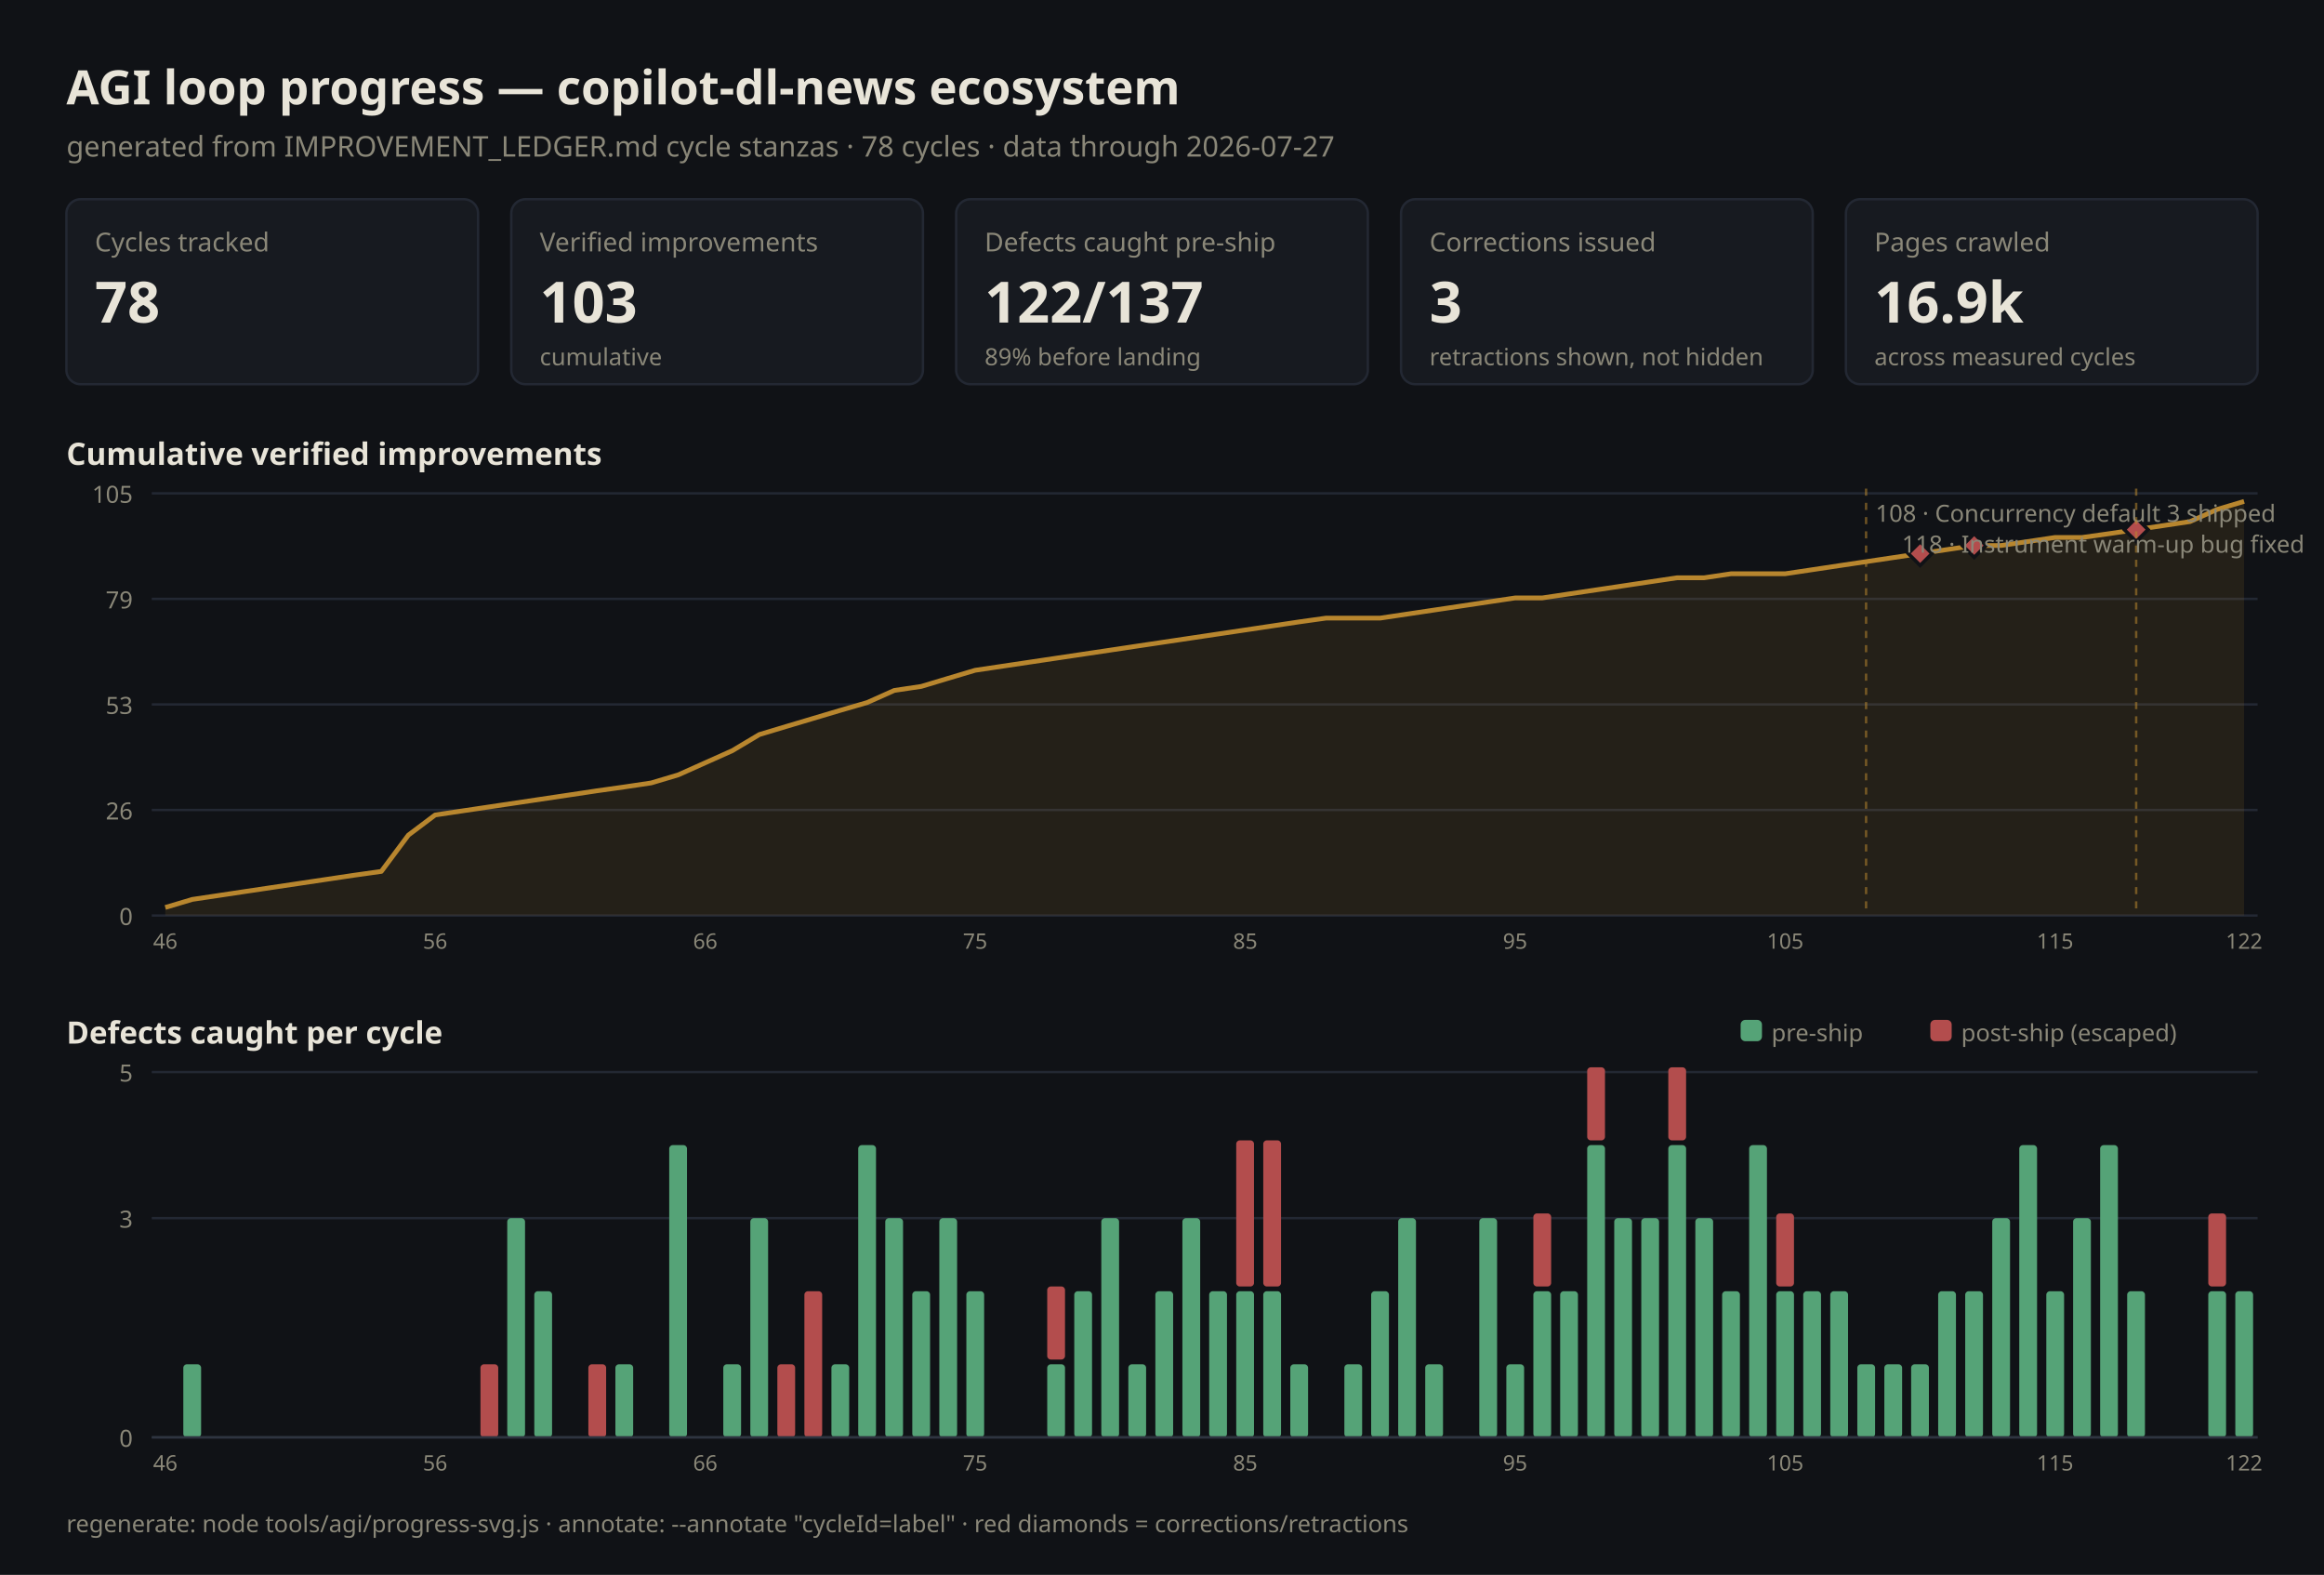
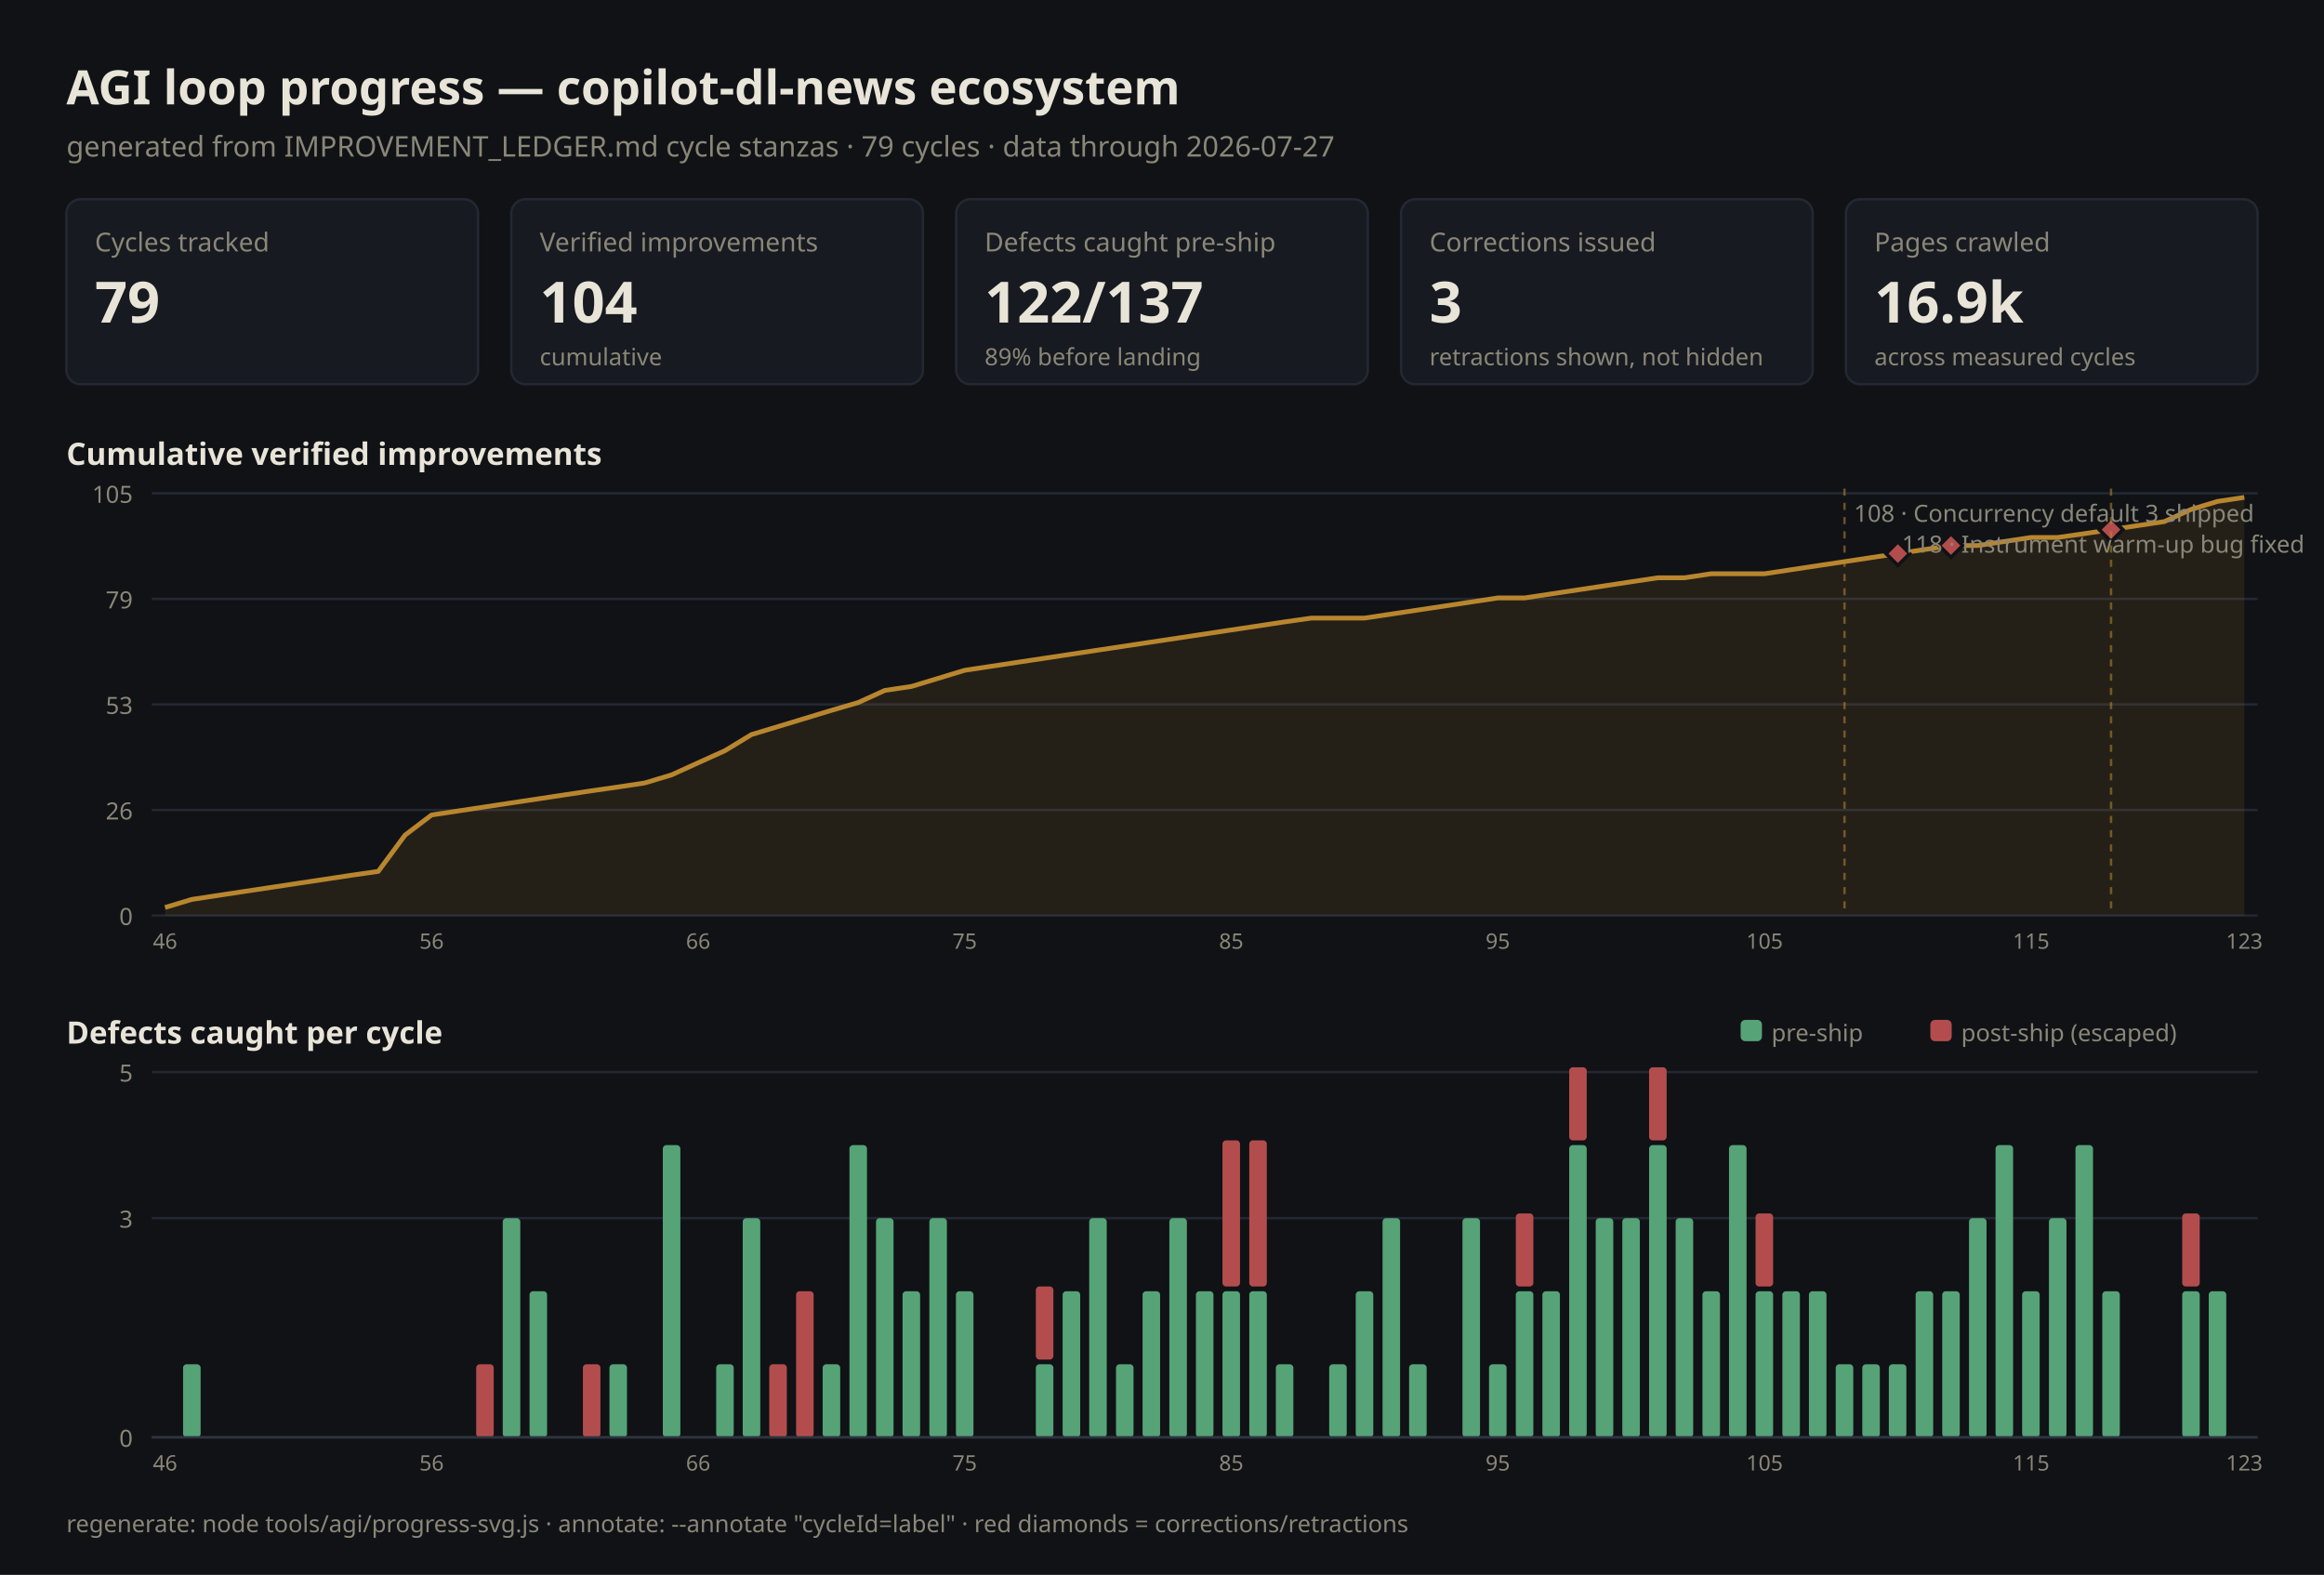
<svg xmlns="http://www.w3.org/2000/svg" viewBox="0 0 980 664" width="980" height="664" role="img" aria-label="AGI loop progress dashboard">
  <rect width="980" height="664" fill="#101216" />
  <text x="28" y="44" font-family="Segoe UI, system-ui, sans-serif" font-size="20" fill="#e8e4d8" font-weight="600">AGI loop progress — copilot-dl-news ecosystem</text>
-   <text x="28" y="66" font-family="Segoe UI, system-ui, sans-serif" font-size="12" fill="#8a8778">generated from IMPROVEMENT_LEDGER.md cycle stanzas · 78 cycles · data through 2026-07-27</text>
+   <text x="28" y="66" font-family="Segoe UI, system-ui, sans-serif" font-size="12" fill="#8a8778">generated from IMPROVEMENT_LEDGER.md cycle stanzas · 79 cycles · data through 2026-07-27</text>
  <rect x="28" y="84" width="173.6" height="78" rx="6" fill="#171a20" stroke="#232833" />
  <text x="40" y="106" font-family="Segoe UI, system-ui, sans-serif" font-size="11" fill="#8a8778">Cycles tracked</text>
-   <text x="40" y="136" font-family="Segoe UI, system-ui, sans-serif" font-size="24" fill="#e8e4d8" font-weight="600">78</text>
+   <text x="40" y="136" font-family="Segoe UI, system-ui, sans-serif" font-size="24" fill="#e8e4d8" font-weight="600">79</text>
  <rect x="215.6" y="84" width="173.6" height="78" rx="6" fill="#171a20" stroke="#232833" />
  <text x="227.6" y="106" font-family="Segoe UI, system-ui, sans-serif" font-size="11" fill="#8a8778">Verified improvements</text>
-   <text x="227.6" y="136" font-family="Segoe UI, system-ui, sans-serif" font-size="24" fill="#e8e4d8" font-weight="600">103</text>
+   <text x="227.6" y="136" font-family="Segoe UI, system-ui, sans-serif" font-size="24" fill="#e8e4d8" font-weight="600">104</text>
  <text x="227.6" y="154" font-family="Segoe UI, system-ui, sans-serif" font-size="10" fill="#8a8778">cumulative</text>
  <rect x="403.2" y="84" width="173.6" height="78" rx="6" fill="#171a20" stroke="#232833" />
  <text x="415.2" y="106" font-family="Segoe UI, system-ui, sans-serif" font-size="11" fill="#8a8778">Defects caught pre-ship</text>
  <text x="415.2" y="136" font-family="Segoe UI, system-ui, sans-serif" font-size="24" fill="#e8e4d8" font-weight="600">122/137</text>
  <text x="415.2" y="154" font-family="Segoe UI, system-ui, sans-serif" font-size="10" fill="#8a8778">89% before landing</text>
  <rect x="590.8" y="84" width="173.6" height="78" rx="6" fill="#171a20" stroke="#232833" />
  <text x="602.8" y="106" font-family="Segoe UI, system-ui, sans-serif" font-size="11" fill="#8a8778">Corrections issued</text>
  <text x="602.8" y="136" font-family="Segoe UI, system-ui, sans-serif" font-size="24" fill="#e8e4d8" font-weight="600">3</text>
  <text x="602.8" y="154" font-family="Segoe UI, system-ui, sans-serif" font-size="10" fill="#8a8778">retractions shown, not hidden</text>
  <rect x="778.4" y="84" width="173.6" height="78" rx="6" fill="#171a20" stroke="#232833" />
  <text x="790.4" y="106" font-family="Segoe UI, system-ui, sans-serif" font-size="11" fill="#8a8778">Pages crawled</text>
  <text x="790.4" y="136" font-family="Segoe UI, system-ui, sans-serif" font-size="24" fill="#e8e4d8" font-weight="600">16.9k</text>
  <text x="790.4" y="154" font-family="Segoe UI, system-ui, sans-serif" font-size="10" fill="#8a8778">across measured cycles</text>
  <text x="28" y="196" font-family="Segoe UI, system-ui, sans-serif" font-size="13" fill="#e8e4d8" font-weight="600">Cumulative verified improvements</text>
  <line x1="64" y1="386" x2="952" y2="386" stroke="#232833" stroke-width="1" />
  <text x="56" y="390" font-family="Segoe UI, system-ui, sans-serif" font-size="10" fill="#8a8778" text-anchor="end">0</text>
  <line x1="64" y1="341.5" x2="952" y2="341.5" stroke="#232833" stroke-width="1" />
  <text x="56" y="345.5" font-family="Segoe UI, system-ui, sans-serif" font-size="10" fill="#8a8778" text-anchor="end">26</text>
  <line x1="64" y1="297" x2="952" y2="297" stroke="#232833" stroke-width="1" />
  <text x="56" y="301" font-family="Segoe UI, system-ui, sans-serif" font-size="10" fill="#8a8778" text-anchor="end">53</text>
  <line x1="64" y1="252.5" x2="952" y2="252.5" stroke="#232833" stroke-width="1" />
  <text x="56" y="256.5" font-family="Segoe UI, system-ui, sans-serif" font-size="10" fill="#8a8778" text-anchor="end">79</text>
  <line x1="64" y1="208" x2="952" y2="208" stroke="#232833" stroke-width="1" />
  <text x="56" y="212" font-family="Segoe UI, system-ui, sans-serif" font-size="10" fill="#8a8778" text-anchor="end">105</text>
-   <path d="M69.7,386 L69.7,382.6 L81.1,379.2 L92.5,377.5 L103.8,375.8 L115.2,374.1 L126.6,372.4 L138,370.7 L149.4,369 L160.8,367.4 L172.2,352.1 L183.5,343.6 L194.9,341.9 L206.3,340.2 L217.7,338.5 L229.1,336.8 L240.5,335.1 L251.8,333.4 L263.2,331.8 L274.6,330.1 L286,326.7 L297.4,321.6 L308.8,316.5 L320.2,309.7 L331.5,306.3 L342.9,302.9 L354.3,299.5 L365.7,296.2 L377.1,291.1 L388.5,289.4 L399.8,286 L411.2,282.6 L422.6,280.9 L434,279.2 L445.4,277.5 L456.8,275.8 L468.2,274.1 L479.5,272.4 L490.9,270.7 L502.3,269 L513.7,267.3 L525.1,265.6 L536.5,263.9 L547.8,262.2 L559.2,260.6 L570.6,260.6 L582,260.6 L593.4,258.9 L604.8,257.2 L616.2,255.5 L627.5,253.8 L638.9,252.1 L650.3,252.1 L661.7,250.4 L673.1,248.7 L684.5,247 L695.8,245.3 L707.2,243.6 L718.6,243.6 L730,241.9 L741.4,241.9 L752.8,241.9 L764.2,240.2 L775.5,238.5 L786.9,236.8 L798.3,235.1 L809.7,233.4 L821.1,231.7 L832.5,230 L843.8,230 L855.2,228.3 L866.6,226.6 L878,226.6 L889.4,225 L900.8,223.3 L912.2,221.6 L923.5,219.9 L934.9,214.8 L946.3,211.4 L946.3,386 Z" fill="#b8862e" opacity="0.12" />
-   <path d="M69.7,382.6 L81.1,379.2 L92.5,377.5 L103.8,375.8 L115.2,374.1 L126.6,372.4 L138,370.7 L149.4,369 L160.8,367.4 L172.2,352.1 L183.5,343.6 L194.9,341.9 L206.3,340.2 L217.7,338.5 L229.1,336.8 L240.5,335.1 L251.8,333.4 L263.2,331.8 L274.6,330.1 L286,326.7 L297.4,321.6 L308.8,316.5 L320.2,309.7 L331.5,306.3 L342.9,302.9 L354.3,299.5 L365.7,296.2 L377.1,291.1 L388.5,289.4 L399.8,286 L411.2,282.6 L422.6,280.9 L434,279.2 L445.4,277.5 L456.8,275.8 L468.2,274.1 L479.5,272.4 L490.9,270.7 L502.3,269 L513.7,267.3 L525.1,265.6 L536.5,263.9 L547.8,262.2 L559.2,260.6 L570.6,260.6 L582,260.6 L593.4,258.9 L604.8,257.2 L616.2,255.5 L627.5,253.8 L638.9,252.1 L650.3,252.1 L661.7,250.4 L673.1,248.7 L684.5,247 L695.8,245.3 L707.2,243.6 L718.6,243.6 L730,241.9 L741.4,241.9 L752.8,241.9 L764.2,240.2 L775.5,238.5 L786.9,236.8 L798.3,235.1 L809.7,233.4 L821.1,231.7 L832.5,230 L843.8,230 L855.2,228.3 L866.6,226.6 L878,226.6 L889.4,225 L900.8,223.3 L912.2,221.6 L923.5,219.9 L934.9,214.8 L946.3,211.4" fill="none" stroke="#b8862e" stroke-width="2" stroke-linejoin="round" />
-   <path d="M809.7,228.4 L814.7,233.4 L809.7,238.4 L804.7,233.4 Z" fill="#b34d4d" stroke="#101216" stroke-width="1.5" />
-   <path d="M832.5,225 L837.5,230 L832.5,235 L827.5,230 Z" fill="#b34d4d" stroke="#101216" stroke-width="1.5" />
-   <path d="M900.8,218.3 L905.8,223.3 L900.8,228.3 L895.8,223.3 Z" fill="#b34d4d" stroke="#101216" stroke-width="1.5" />
-   <line x1="786.9" y1="206" x2="786.9" y2="386" stroke="#b8862e" stroke-width="1" stroke-dasharray="3,3" opacity="0.55" />
-   <text x="790.9" y="220" font-family="Segoe UI, system-ui, sans-serif" font-size="10" fill="#8a8778">108 · Concurrency default 3 shipped</text>
-   <line x1="900.8" y1="206" x2="900.8" y2="386" stroke="#b8862e" stroke-width="1" stroke-dasharray="3,3" opacity="0.55" />
+   <path d="M69.6,386 L69.6,382.6 L80.9,379.2 L92.1,377.5 L103.3,375.8 L114.6,374.1 L125.8,372.4 L137.1,370.7 L148.3,369 L159.5,367.4 L170.8,352.1 L182,343.6 L193.3,341.9 L204.5,340.2 L215.7,338.5 L227,336.8 L238.2,335.1 L249.5,333.4 L260.7,331.8 L271.9,330.1 L283.2,326.7 L294.4,321.6 L305.7,316.5 L316.9,309.7 L328.2,306.3 L339.4,302.9 L350.6,299.5 L361.9,296.2 L373.1,291.1 L384.4,289.4 L395.6,286 L406.8,282.6 L418.1,280.9 L429.3,279.2 L440.6,277.5 L451.8,275.8 L463,274.1 L474.3,272.4 L485.5,270.7 L496.8,269 L508,267.3 L519.2,265.6 L530.5,263.9 L541.7,262.2 L553,260.6 L564.2,260.6 L575.4,260.6 L586.7,258.9 L597.9,257.2 L609.2,255.5 L620.4,253.8 L631.6,252.1 L642.9,252.1 L654.1,250.4 L665.4,248.7 L676.6,247 L687.8,245.3 L699.1,243.6 L710.3,243.6 L721.6,241.9 L732.8,241.9 L744.1,241.9 L755.3,240.2 L766.5,238.5 L777.8,236.8 L789,235.1 L800.3,233.4 L811.5,231.7 L822.7,230 L834,230 L845.2,228.3 L856.5,226.6 L867.7,226.6 L878.9,225 L890.2,223.3 L901.4,221.6 L912.7,219.9 L923.9,214.8 L935.1,211.4 L946.4,209.7 L946.4,386 Z" fill="#b8862e" opacity="0.12" />
+   <path d="M69.6,382.6 L80.9,379.2 L92.1,377.5 L103.3,375.8 L114.6,374.1 L125.8,372.4 L137.1,370.7 L148.3,369 L159.5,367.4 L170.8,352.1 L182,343.6 L193.3,341.9 L204.5,340.2 L215.7,338.5 L227,336.8 L238.2,335.1 L249.5,333.4 L260.7,331.8 L271.9,330.1 L283.2,326.7 L294.4,321.6 L305.7,316.5 L316.9,309.7 L328.2,306.3 L339.4,302.9 L350.6,299.5 L361.9,296.2 L373.1,291.1 L384.4,289.4 L395.6,286 L406.8,282.6 L418.1,280.9 L429.3,279.2 L440.6,277.5 L451.8,275.8 L463,274.1 L474.3,272.4 L485.5,270.7 L496.8,269 L508,267.3 L519.2,265.6 L530.5,263.9 L541.7,262.2 L553,260.6 L564.2,260.6 L575.4,260.6 L586.7,258.9 L597.9,257.2 L609.2,255.5 L620.4,253.8 L631.6,252.1 L642.9,252.1 L654.1,250.4 L665.4,248.7 L676.6,247 L687.8,245.3 L699.1,243.6 L710.3,243.6 L721.6,241.9 L732.8,241.9 L744.1,241.9 L755.3,240.2 L766.5,238.5 L777.8,236.8 L789,235.1 L800.3,233.4 L811.5,231.7 L822.7,230 L834,230 L845.2,228.3 L856.5,226.6 L867.7,226.6 L878.9,225 L890.2,223.3 L901.4,221.6 L912.7,219.9 L923.9,214.8 L935.1,211.4 L946.4,209.7" fill="none" stroke="#b8862e" stroke-width="2" stroke-linejoin="round" />
+   <path d="M800.3,228.4 L805.3,233.4 L800.3,238.4 L795.3,233.4 Z" fill="#b34d4d" stroke="#101216" stroke-width="1.5" />
+   <path d="M822.7,225 L827.7,230 L822.7,235 L817.7,230 Z" fill="#b34d4d" stroke="#101216" stroke-width="1.5" />
+   <path d="M890.2,218.3 L895.2,223.3 L890.2,228.3 L885.2,223.3 Z" fill="#b34d4d" stroke="#101216" stroke-width="1.5" />
+   <line x1="777.8" y1="206" x2="777.8" y2="386" stroke="#b8862e" stroke-width="1" stroke-dasharray="3,3" opacity="0.55" />
+   <text x="781.8" y="220" font-family="Segoe UI, system-ui, sans-serif" font-size="10" fill="#8a8778">108 · Concurrency default 3 shipped</text>
+   <line x1="890.2" y1="206" x2="890.2" y2="386" stroke="#b8862e" stroke-width="1" stroke-dasharray="3,3" opacity="0.55" />
  <text x="802" y="233" font-family="Segoe UI, system-ui, sans-serif" font-size="10" fill="#8a8778">118 · Instrument warm-up bug fixed</text>
-   <text x="69.7" y="400" font-family="Segoe UI, system-ui, sans-serif" font-size="9" fill="#8a8778" text-anchor="middle">46</text>
-   <text x="183.5" y="400" font-family="Segoe UI, system-ui, sans-serif" font-size="9" fill="#8a8778" text-anchor="middle">56</text>
-   <text x="297.4" y="400" font-family="Segoe UI, system-ui, sans-serif" font-size="9" fill="#8a8778" text-anchor="middle">66</text>
-   <text x="411.2" y="400" font-family="Segoe UI, system-ui, sans-serif" font-size="9" fill="#8a8778" text-anchor="middle">75</text>
-   <text x="525.1" y="400" font-family="Segoe UI, system-ui, sans-serif" font-size="9" fill="#8a8778" text-anchor="middle">85</text>
-   <text x="638.9" y="400" font-family="Segoe UI, system-ui, sans-serif" font-size="9" fill="#8a8778" text-anchor="middle">95</text>
-   <text x="752.8" y="400" font-family="Segoe UI, system-ui, sans-serif" font-size="9" fill="#8a8778" text-anchor="middle">105</text>
-   <text x="866.6" y="400" font-family="Segoe UI, system-ui, sans-serif" font-size="9" fill="#8a8778" text-anchor="middle">115</text>
-   <text x="946.3" y="400" font-family="Segoe UI, system-ui, sans-serif" font-size="9" fill="#8a8778" text-anchor="middle">122</text>
+   <text x="69.6" y="400" font-family="Segoe UI, system-ui, sans-serif" font-size="9" fill="#8a8778" text-anchor="middle">46</text>
+   <text x="182" y="400" font-family="Segoe UI, system-ui, sans-serif" font-size="9" fill="#8a8778" text-anchor="middle">56</text>
+   <text x="294.4" y="400" font-family="Segoe UI, system-ui, sans-serif" font-size="9" fill="#8a8778" text-anchor="middle">66</text>
+   <text x="406.8" y="400" font-family="Segoe UI, system-ui, sans-serif" font-size="9" fill="#8a8778" text-anchor="middle">75</text>
+   <text x="519.2" y="400" font-family="Segoe UI, system-ui, sans-serif" font-size="9" fill="#8a8778" text-anchor="middle">85</text>
+   <text x="631.6" y="400" font-family="Segoe UI, system-ui, sans-serif" font-size="9" fill="#8a8778" text-anchor="middle">95</text>
+   <text x="744.1" y="400" font-family="Segoe UI, system-ui, sans-serif" font-size="9" fill="#8a8778" text-anchor="middle">105</text>
+   <text x="856.5" y="400" font-family="Segoe UI, system-ui, sans-serif" font-size="9" fill="#8a8778" text-anchor="middle">115</text>
+   <text x="946.4" y="400" font-family="Segoe UI, system-ui, sans-serif" font-size="9" fill="#8a8778" text-anchor="middle">123</text>
  <text x="28" y="440" font-family="Segoe UI, system-ui, sans-serif" font-size="13" fill="#e8e4d8" font-weight="600">Defects caught per cycle</text>
  <rect x="734" y="430" width="9" height="9" rx="2" fill="#55a377" />
  <text x="747" y="439" font-family="Segoe UI, system-ui, sans-serif" font-size="10" fill="#8a8778">pre-ship</text>
  <rect x="814" y="430" width="9" height="9" rx="2" fill="#b34d4d" />
  <text x="827" y="439" font-family="Segoe UI, system-ui, sans-serif" font-size="10" fill="#8a8778">post-ship (escaped)</text>
  <line x1="64" y1="606" x2="952" y2="606" stroke="#232833" stroke-width="1" />
  <text x="56" y="610" font-family="Segoe UI, system-ui, sans-serif" font-size="10" fill="#8a8778" text-anchor="end">0</text>
  <line x1="64" y1="513.6" x2="952" y2="513.6" stroke="#232833" stroke-width="1" />
  <text x="56" y="517.6" font-family="Segoe UI, system-ui, sans-serif" font-size="10" fill="#8a8778" text-anchor="end">3</text>
  <line x1="64" y1="452" x2="952" y2="452" stroke="#232833" stroke-width="1" />
  <text x="56" y="456" font-family="Segoe UI, system-ui, sans-serif" font-size="10" fill="#8a8778" text-anchor="end">5</text>
-   <rect x="77.3" y="575.2" width="7.5" height="30.8" rx="1.5" fill="#55a377" />
-   <rect x="202.6" y="575.2" width="7.5" height="30.8" rx="1.5" fill="#b34d4d" />
-   <rect x="213.9" y="513.6" width="7.5" height="92.4" rx="1.5" fill="#55a377" />
-   <rect x="225.3" y="544.4" width="7.5" height="61.6" rx="1.5" fill="#55a377" />
-   <rect x="248.1" y="575.2" width="7.5" height="30.8" rx="1.5" fill="#b34d4d" />
-   <rect x="259.5" y="575.2" width="7.5" height="30.8" rx="1.5" fill="#55a377" />
-   <rect x="282.2" y="482.8" width="7.5" height="123.2" rx="1.5" fill="#55a377" />
-   <rect x="305" y="575.2" width="7.5" height="30.8" rx="1.5" fill="#55a377" />
-   <rect x="316.4" y="513.6" width="7.5" height="92.4" rx="1.5" fill="#55a377" />
-   <rect x="327.8" y="575.2" width="7.5" height="30.8" rx="1.5" fill="#b34d4d" />
-   <rect x="339.2" y="544.4" width="7.5" height="61.6" rx="1.5" fill="#b34d4d" />
-   <rect x="350.6" y="575.2" width="7.5" height="30.8" rx="1.5" fill="#55a377" />
-   <rect x="361.9" y="482.8" width="7.5" height="123.2" rx="1.5" fill="#55a377" />
-   <rect x="373.3" y="513.6" width="7.5" height="92.4" rx="1.5" fill="#55a377" />
-   <rect x="384.7" y="544.4" width="7.5" height="61.6" rx="1.5" fill="#55a377" />
-   <rect x="396.1" y="513.6" width="7.5" height="92.4" rx="1.5" fill="#55a377" />
-   <rect x="407.5" y="544.4" width="7.5" height="61.6" rx="1.5" fill="#55a377" />
-   <rect x="441.6" y="575.2" width="7.5" height="30.8" rx="1.5" fill="#55a377" />
-   <rect x="441.6" y="542.4" width="7.5" height="30.8" rx="1.5" fill="#b34d4d" />
-   <rect x="453" y="544.4" width="7.5" height="61.6" rx="1.5" fill="#55a377" />
-   <rect x="464.4" y="513.6" width="7.5" height="92.4" rx="1.5" fill="#55a377" />
-   <rect x="475.8" y="575.2" width="7.5" height="30.8" rx="1.5" fill="#55a377" />
-   <rect x="487.2" y="544.4" width="7.5" height="61.6" rx="1.5" fill="#55a377" />
-   <rect x="498.6" y="513.6" width="7.5" height="92.4" rx="1.5" fill="#55a377" />
-   <rect x="509.9" y="544.4" width="7.5" height="61.6" rx="1.5" fill="#55a377" />
-   <rect x="521.3" y="544.4" width="7.5" height="61.6" rx="1.5" fill="#55a377" />
-   <rect x="521.3" y="480.8" width="7.5" height="61.6" rx="1.5" fill="#b34d4d" />
-   <rect x="532.7" y="544.4" width="7.5" height="61.6" rx="1.5" fill="#55a377" />
-   <rect x="532.7" y="480.8" width="7.5" height="61.6" rx="1.5" fill="#b34d4d" />
-   <rect x="544.1" y="575.2" width="7.5" height="30.8" rx="1.5" fill="#55a377" />
-   <rect x="566.9" y="575.2" width="7.5" height="30.8" rx="1.5" fill="#55a377" />
-   <rect x="578.2" y="544.4" width="7.5" height="61.6" rx="1.5" fill="#55a377" />
-   <rect x="589.6" y="513.6" width="7.5" height="92.4" rx="1.5" fill="#55a377" />
-   <rect x="601" y="575.2" width="7.5" height="30.8" rx="1.5" fill="#55a377" />
-   <rect x="623.8" y="513.6" width="7.5" height="92.4" rx="1.5" fill="#55a377" />
-   <rect x="635.2" y="575.2" width="7.5" height="30.8" rx="1.5" fill="#55a377" />
-   <rect x="646.6" y="544.4" width="7.5" height="61.6" rx="1.5" fill="#55a377" />
-   <rect x="646.6" y="511.6" width="7.5" height="30.8" rx="1.5" fill="#b34d4d" />
-   <rect x="657.9" y="544.4" width="7.5" height="61.6" rx="1.5" fill="#55a377" />
-   <rect x="669.3" y="482.8" width="7.5" height="123.2" rx="1.5" fill="#55a377" />
-   <rect x="669.3" y="450" width="7.5" height="30.8" rx="1.5" fill="#b34d4d" />
-   <rect x="680.7" y="513.6" width="7.5" height="92.4" rx="1.5" fill="#55a377" />
-   <rect x="692.1" y="513.6" width="7.5" height="92.4" rx="1.5" fill="#55a377" />
-   <rect x="703.5" y="482.8" width="7.5" height="123.2" rx="1.5" fill="#55a377" />
-   <rect x="703.5" y="450" width="7.5" height="30.8" rx="1.5" fill="#b34d4d" />
-   <rect x="714.9" y="513.6" width="7.5" height="92.4" rx="1.5" fill="#55a377" />
-   <rect x="726.2" y="544.4" width="7.5" height="61.6" rx="1.5" fill="#55a377" />
-   <rect x="737.6" y="482.8" width="7.5" height="123.2" rx="1.5" fill="#55a377" />
-   <rect x="749" y="544.4" width="7.5" height="61.6" rx="1.5" fill="#55a377" />
-   <rect x="749" y="511.6" width="7.5" height="30.8" rx="1.5" fill="#b34d4d" />
-   <rect x="760.4" y="544.4" width="7.5" height="61.6" rx="1.5" fill="#55a377" />
-   <rect x="771.8" y="544.4" width="7.5" height="61.6" rx="1.5" fill="#55a377" />
-   <rect x="783.2" y="575.2" width="7.5" height="30.8" rx="1.5" fill="#55a377" />
-   <rect x="794.6" y="575.2" width="7.5" height="30.8" rx="1.5" fill="#55a377" />
-   <rect x="805.9" y="575.2" width="7.5" height="30.8" rx="1.5" fill="#55a377" />
-   <rect x="817.3" y="544.4" width="7.5" height="61.6" rx="1.5" fill="#55a377" />
-   <rect x="828.7" y="544.4" width="7.5" height="61.6" rx="1.5" fill="#55a377" />
-   <rect x="840.1" y="513.6" width="7.5" height="92.4" rx="1.5" fill="#55a377" />
-   <rect x="851.5" y="482.8" width="7.5" height="123.2" rx="1.5" fill="#55a377" />
-   <rect x="862.9" y="544.4" width="7.5" height="61.6" rx="1.5" fill="#55a377" />
-   <rect x="874.2" y="513.6" width="7.5" height="92.4" rx="1.5" fill="#55a377" />
-   <rect x="885.6" y="482.8" width="7.5" height="123.2" rx="1.5" fill="#55a377" />
-   <rect x="897" y="544.4" width="7.5" height="61.6" rx="1.5" fill="#55a377" />
-   <rect x="931.2" y="544.4" width="7.5" height="61.6" rx="1.5" fill="#55a377" />
-   <rect x="931.2" y="511.6" width="7.5" height="30.8" rx="1.5" fill="#b34d4d" />
-   <rect x="942.6" y="544.4" width="7.5" height="61.6" rx="1.5" fill="#55a377" />
-   <text x="69.7" y="620" font-family="Segoe UI, system-ui, sans-serif" font-size="9" fill="#8a8778" text-anchor="middle">46</text>
-   <text x="183.5" y="620" font-family="Segoe UI, system-ui, sans-serif" font-size="9" fill="#8a8778" text-anchor="middle">56</text>
-   <text x="297.4" y="620" font-family="Segoe UI, system-ui, sans-serif" font-size="9" fill="#8a8778" text-anchor="middle">66</text>
-   <text x="411.2" y="620" font-family="Segoe UI, system-ui, sans-serif" font-size="9" fill="#8a8778" text-anchor="middle">75</text>
-   <text x="525.1" y="620" font-family="Segoe UI, system-ui, sans-serif" font-size="9" fill="#8a8778" text-anchor="middle">85</text>
-   <text x="638.9" y="620" font-family="Segoe UI, system-ui, sans-serif" font-size="9" fill="#8a8778" text-anchor="middle">95</text>
-   <text x="752.8" y="620" font-family="Segoe UI, system-ui, sans-serif" font-size="9" fill="#8a8778" text-anchor="middle">105</text>
-   <text x="866.6" y="620" font-family="Segoe UI, system-ui, sans-serif" font-size="9" fill="#8a8778" text-anchor="middle">115</text>
-   <text x="946.3" y="620" font-family="Segoe UI, system-ui, sans-serif" font-size="9" fill="#8a8778" text-anchor="middle">122</text>
+   <rect x="77.2" y="575.2" width="7.4" height="30.8" rx="1.5" fill="#55a377" />
+   <rect x="200.8" y="575.2" width="7.4" height="30.8" rx="1.5" fill="#b34d4d" />
+   <rect x="212" y="513.6" width="7.4" height="92.4" rx="1.5" fill="#55a377" />
+   <rect x="223.3" y="544.4" width="7.4" height="61.6" rx="1.5" fill="#55a377" />
+   <rect x="245.8" y="575.2" width="7.4" height="30.8" rx="1.5" fill="#b34d4d" />
+   <rect x="257" y="575.2" width="7.4" height="30.8" rx="1.5" fill="#55a377" />
+   <rect x="279.5" y="482.8" width="7.4" height="123.2" rx="1.5" fill="#55a377" />
+   <rect x="302" y="575.2" width="7.4" height="30.8" rx="1.5" fill="#55a377" />
+   <rect x="313.2" y="513.6" width="7.4" height="92.4" rx="1.5" fill="#55a377" />
+   <rect x="324.4" y="575.2" width="7.4" height="30.8" rx="1.5" fill="#b34d4d" />
+   <rect x="335.7" y="544.4" width="7.4" height="61.6" rx="1.5" fill="#b34d4d" />
+   <rect x="346.9" y="575.2" width="7.4" height="30.8" rx="1.5" fill="#55a377" />
+   <rect x="358.2" y="482.8" width="7.4" height="123.2" rx="1.5" fill="#55a377" />
+   <rect x="369.4" y="513.6" width="7.4" height="92.4" rx="1.5" fill="#55a377" />
+   <rect x="380.6" y="544.4" width="7.4" height="61.6" rx="1.5" fill="#55a377" />
+   <rect x="391.9" y="513.6" width="7.4" height="92.4" rx="1.5" fill="#55a377" />
+   <rect x="403.1" y="544.4" width="7.4" height="61.6" rx="1.5" fill="#55a377" />
+   <rect x="436.8" y="575.2" width="7.4" height="30.8" rx="1.5" fill="#55a377" />
+   <rect x="436.8" y="542.4" width="7.4" height="30.8" rx="1.5" fill="#b34d4d" />
+   <rect x="448.1" y="544.4" width="7.4" height="61.6" rx="1.5" fill="#55a377" />
+   <rect x="459.3" y="513.6" width="7.4" height="92.4" rx="1.5" fill="#55a377" />
+   <rect x="470.6" y="575.2" width="7.4" height="30.8" rx="1.5" fill="#55a377" />
+   <rect x="481.8" y="544.4" width="7.4" height="61.6" rx="1.5" fill="#55a377" />
+   <rect x="493.1" y="513.6" width="7.4" height="92.4" rx="1.5" fill="#55a377" />
+   <rect x="504.3" y="544.4" width="7.4" height="61.6" rx="1.5" fill="#55a377" />
+   <rect x="515.5" y="544.4" width="7.4" height="61.6" rx="1.5" fill="#55a377" />
+   <rect x="515.5" y="480.8" width="7.4" height="61.6" rx="1.5" fill="#b34d4d" />
+   <rect x="526.8" y="544.4" width="7.4" height="61.6" rx="1.5" fill="#55a377" />
+   <rect x="526.8" y="480.8" width="7.4" height="61.6" rx="1.5" fill="#b34d4d" />
+   <rect x="538" y="575.2" width="7.4" height="30.8" rx="1.5" fill="#55a377" />
+   <rect x="560.5" y="575.2" width="7.4" height="30.8" rx="1.5" fill="#55a377" />
+   <rect x="571.7" y="544.4" width="7.4" height="61.6" rx="1.5" fill="#55a377" />
+   <rect x="583" y="513.6" width="7.4" height="92.4" rx="1.5" fill="#55a377" />
+   <rect x="594.2" y="575.2" width="7.4" height="30.8" rx="1.5" fill="#55a377" />
+   <rect x="616.7" y="513.6" width="7.4" height="92.4" rx="1.5" fill="#55a377" />
+   <rect x="627.9" y="575.2" width="7.4" height="30.8" rx="1.5" fill="#55a377" />
+   <rect x="639.2" y="544.4" width="7.4" height="61.6" rx="1.5" fill="#55a377" />
+   <rect x="639.2" y="511.6" width="7.4" height="30.8" rx="1.5" fill="#b34d4d" />
+   <rect x="650.4" y="544.4" width="7.4" height="61.6" rx="1.5" fill="#55a377" />
+   <rect x="661.7" y="482.8" width="7.4" height="123.2" rx="1.5" fill="#55a377" />
+   <rect x="661.7" y="450" width="7.4" height="30.8" rx="1.5" fill="#b34d4d" />
+   <rect x="672.9" y="513.6" width="7.4" height="92.4" rx="1.5" fill="#55a377" />
+   <rect x="684.1" y="513.6" width="7.4" height="92.4" rx="1.5" fill="#55a377" />
+   <rect x="695.4" y="482.8" width="7.4" height="123.2" rx="1.5" fill="#55a377" />
+   <rect x="695.4" y="450" width="7.4" height="30.8" rx="1.5" fill="#b34d4d" />
+   <rect x="706.6" y="513.6" width="7.4" height="92.4" rx="1.5" fill="#55a377" />
+   <rect x="717.9" y="544.4" width="7.4" height="61.6" rx="1.5" fill="#55a377" />
+   <rect x="729.1" y="482.8" width="7.4" height="123.2" rx="1.5" fill="#55a377" />
+   <rect x="740.3" y="544.4" width="7.4" height="61.6" rx="1.5" fill="#55a377" />
+   <rect x="740.3" y="511.6" width="7.4" height="30.8" rx="1.5" fill="#b34d4d" />
+   <rect x="751.6" y="544.4" width="7.4" height="61.6" rx="1.5" fill="#55a377" />
+   <rect x="762.8" y="544.4" width="7.4" height="61.6" rx="1.5" fill="#55a377" />
+   <rect x="774.1" y="575.2" width="7.4" height="30.8" rx="1.5" fill="#55a377" />
+   <rect x="785.3" y="575.2" width="7.4" height="30.8" rx="1.5" fill="#55a377" />
+   <rect x="796.5" y="575.2" width="7.4" height="30.8" rx="1.5" fill="#55a377" />
+   <rect x="807.8" y="544.4" width="7.4" height="61.6" rx="1.5" fill="#55a377" />
+   <rect x="819" y="544.4" width="7.4" height="61.6" rx="1.5" fill="#55a377" />
+   <rect x="830.3" y="513.6" width="7.4" height="92.4" rx="1.5" fill="#55a377" />
+   <rect x="841.5" y="482.8" width="7.4" height="123.2" rx="1.5" fill="#55a377" />
+   <rect x="852.7" y="544.4" width="7.4" height="61.6" rx="1.5" fill="#55a377" />
+   <rect x="864" y="513.6" width="7.4" height="92.4" rx="1.5" fill="#55a377" />
+   <rect x="875.2" y="482.8" width="7.4" height="123.2" rx="1.5" fill="#55a377" />
+   <rect x="886.5" y="544.4" width="7.4" height="61.6" rx="1.5" fill="#55a377" />
+   <rect x="920.2" y="544.4" width="7.4" height="61.6" rx="1.5" fill="#55a377" />
+   <rect x="920.2" y="511.6" width="7.4" height="30.8" rx="1.5" fill="#b34d4d" />
+   <rect x="931.4" y="544.4" width="7.4" height="61.6" rx="1.5" fill="#55a377" />
+   <text x="69.6" y="620" font-family="Segoe UI, system-ui, sans-serif" font-size="9" fill="#8a8778" text-anchor="middle">46</text>
+   <text x="182" y="620" font-family="Segoe UI, system-ui, sans-serif" font-size="9" fill="#8a8778" text-anchor="middle">56</text>
+   <text x="294.4" y="620" font-family="Segoe UI, system-ui, sans-serif" font-size="9" fill="#8a8778" text-anchor="middle">66</text>
+   <text x="406.8" y="620" font-family="Segoe UI, system-ui, sans-serif" font-size="9" fill="#8a8778" text-anchor="middle">75</text>
+   <text x="519.2" y="620" font-family="Segoe UI, system-ui, sans-serif" font-size="9" fill="#8a8778" text-anchor="middle">85</text>
+   <text x="631.6" y="620" font-family="Segoe UI, system-ui, sans-serif" font-size="9" fill="#8a8778" text-anchor="middle">95</text>
+   <text x="744.1" y="620" font-family="Segoe UI, system-ui, sans-serif" font-size="9" fill="#8a8778" text-anchor="middle">105</text>
+   <text x="856.5" y="620" font-family="Segoe UI, system-ui, sans-serif" font-size="9" fill="#8a8778" text-anchor="middle">115</text>
+   <text x="946.4" y="620" font-family="Segoe UI, system-ui, sans-serif" font-size="9" fill="#8a8778" text-anchor="middle">123</text>
  <line x1="64" y1="606" x2="952" y2="606" stroke="#2e3440" stroke-width="1" />
  <text x="28" y="646" font-family="Segoe UI, system-ui, sans-serif" font-size="10" fill="#8a8778">regenerate: node tools/agi/progress-svg.js · annotate: --annotate "cycleId=label" · red diamonds = corrections/retractions</text>
</svg>
